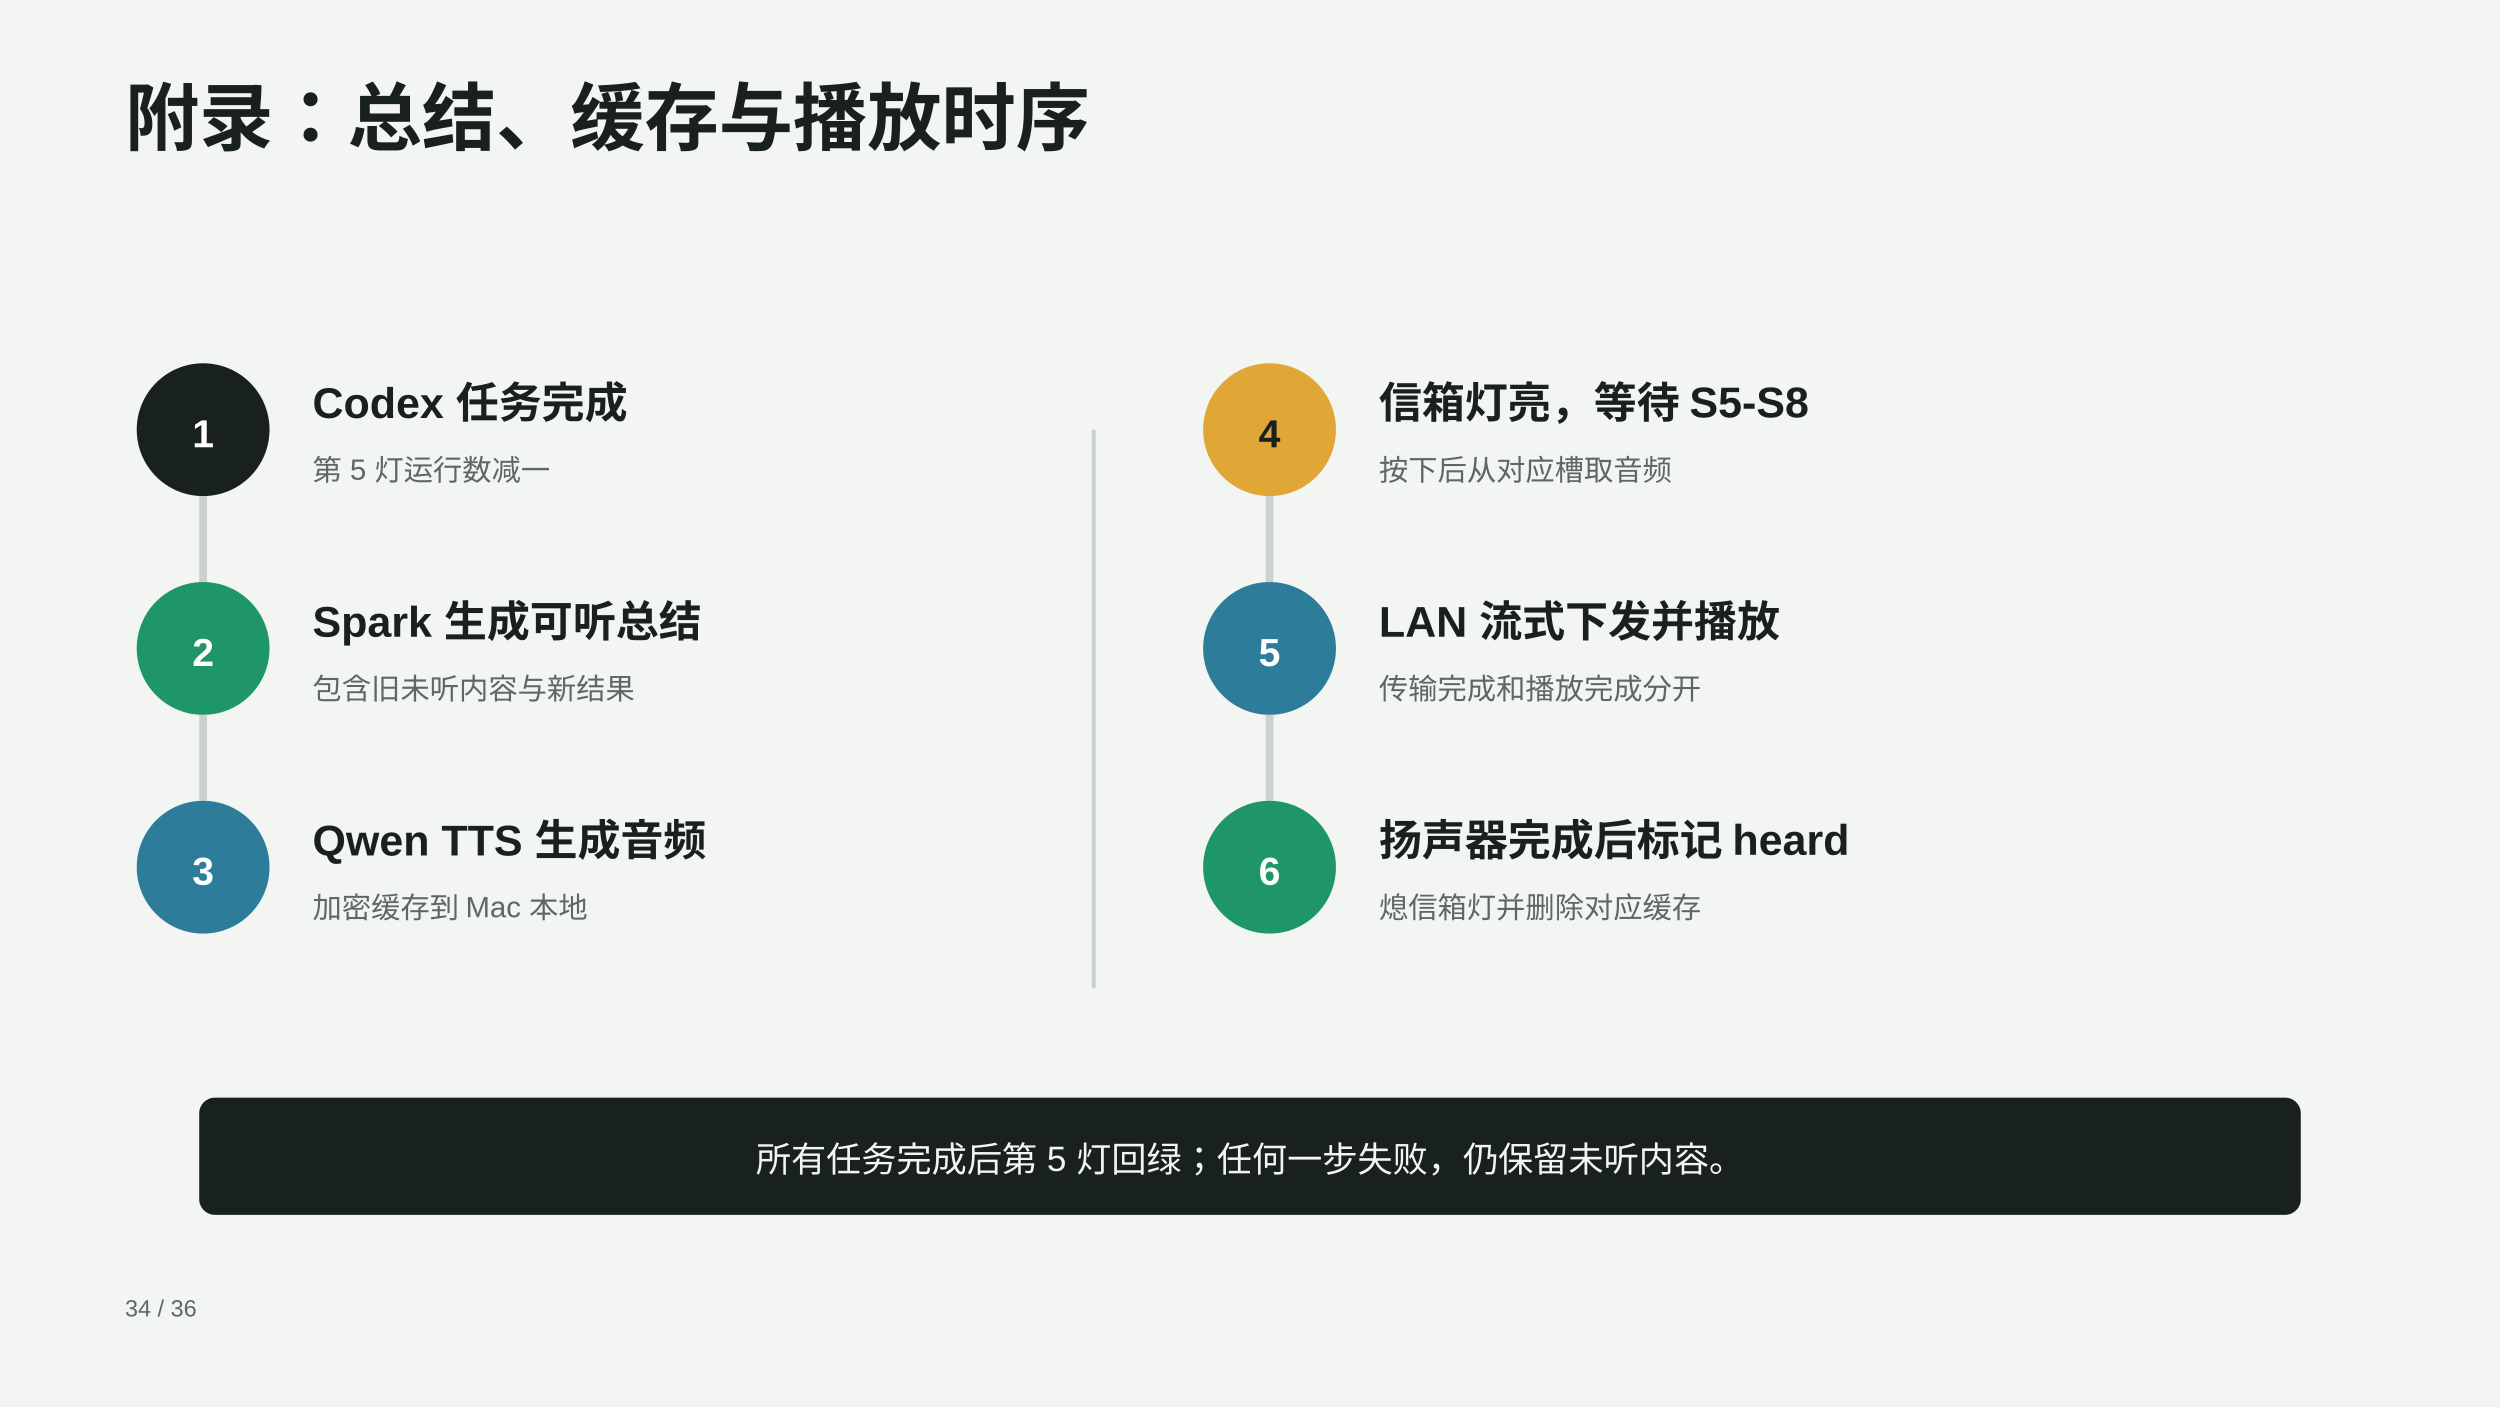
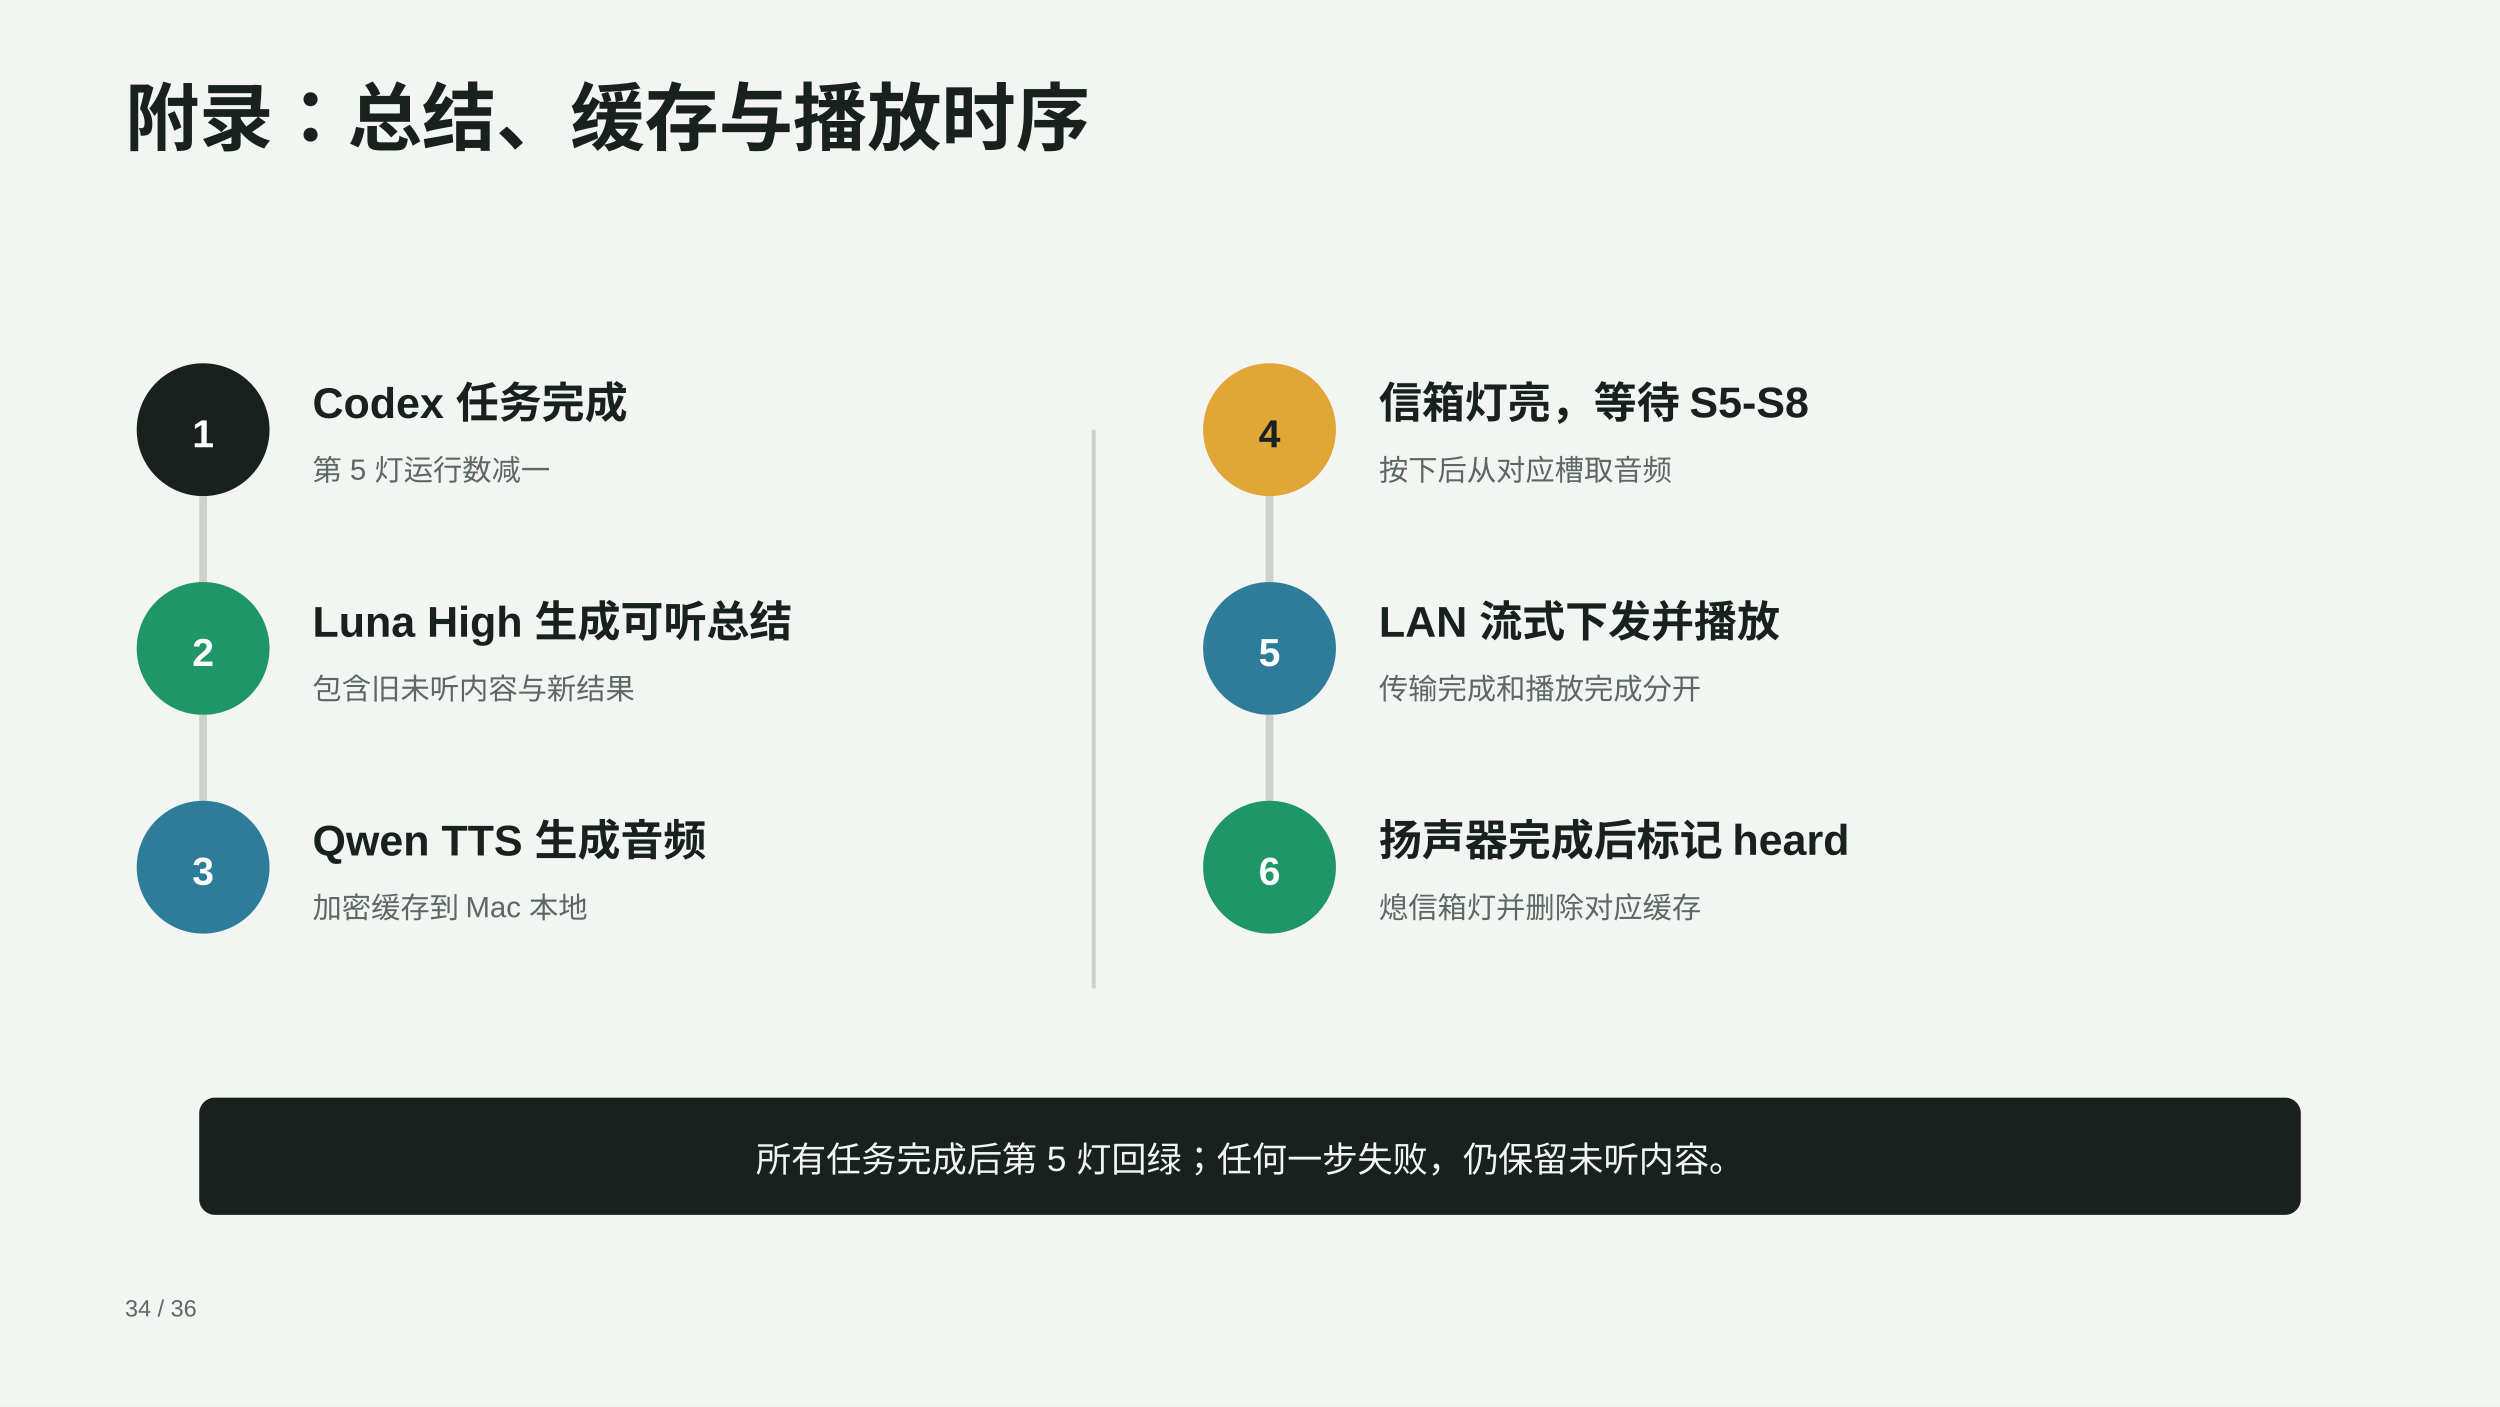
<svg xmlns="http://www.w3.org/2000/svg" width="1280" height="720" viewBox="0 0 1280 720">
  <g id="background">
    <rect width="1280" height="720" fill="#F3F5F3" />
  </g>
  <g id="header">
    <text x="64" y="74" font-family="Arial Black, Arial, Arial Unicode MS, Microsoft YaHei, sans-serif" font-size="38" font-weight="bold" fill="#19211F">附录：总结、缓存与播放时序</text>
  </g>
  <g id="flow">
    <g id="f1">
      <circle cx="104" cy="220" r="34" fill="#19211F" />
      <text x="104" y="229" text-anchor="middle" font-family="Arial, sans-serif" font-size="20" font-weight="bold" fill="#FFFFFF">1</text>
      <text x="160" y="214" font-family="Arial, Arial Unicode MS, Microsoft YaHei, sans-serif" font-size="22" font-weight="bold" fill="#19211F">Codex 任务完成</text>
      <text x="160" y="246" font-family="Arial, Arial Unicode MS, Microsoft YaHei, sans-serif" font-size="15" fill="#5D6864">第 5 灯运行数减一</text>
    </g>
    <line x1="104" y1="254" x2="104" y2="298" stroke="#CBD2CE" stroke-width="4" />
    <g id="f2">
      <circle cx="104" cy="332" r="34" fill="#1E9668" />
      <text x="104" y="341" text-anchor="middle" font-family="Arial, sans-serif" font-size="20" font-weight="bold" fill="#FFFFFF">2</text>
-       <text x="160" y="326" font-family="Arial, Arial Unicode MS, Microsoft YaHei, sans-serif" font-size="22" font-weight="bold" fill="#19211F">Spark 生成可听总结</text>
+       <text x="160" y="326" font-family="Arial, Arial Unicode MS, Microsoft YaHei, sans-serif" font-size="22" font-weight="bold" fill="#19211F">Luna High 生成可听总结</text>
      <text x="160" y="358" font-family="Arial, Arial Unicode MS, Microsoft YaHei, sans-serif" font-size="15" fill="#5D6864">包含旧未听内容与新结果</text>
    </g>
    <line x1="104" y1="366" x2="104" y2="410" stroke="#CBD2CE" stroke-width="4" />
    <g id="f3">
      <circle cx="104" cy="444" r="34" fill="#2D7D9A" />
      <text x="104" y="453" text-anchor="middle" font-family="Arial, sans-serif" font-size="20" font-weight="bold" fill="#FFFFFF">3</text>
      <text x="160" y="438" font-family="Arial, Arial Unicode MS, Microsoft YaHei, sans-serif" font-size="22" font-weight="bold" fill="#19211F">Qwen TTS 生成音频</text>
      <text x="160" y="470" font-family="Arial, Arial Unicode MS, Microsoft YaHei, sans-serif" font-size="15" fill="#5D6864">加密缓存到 Mac 本地</text>
    </g>
    <line x1="560" y1="220" x2="560" y2="506" stroke="#CBD2CE" stroke-width="2" />
    <g id="f4">
      <circle cx="650" cy="220" r="34" fill="#E0A636" />
      <text x="650" y="229" text-anchor="middle" font-family="Arial, sans-serif" font-size="20" font-weight="bold" fill="#19211F">4</text>
      <text x="706" y="214" font-family="Arial, Arial Unicode MS, Microsoft YaHei, sans-serif" font-size="22" font-weight="bold" fill="#19211F">信箱灯亮，等待 S5-S8</text>
      <text x="706" y="246" font-family="Arial, Arial Unicode MS, Microsoft YaHei, sans-serif" font-size="15" fill="#5D6864">按下后从对应槽取音频</text>
    </g>
    <line x1="650" y1="254" x2="650" y2="298" stroke="#CBD2CE" stroke-width="4" />
    <g id="f5">
      <circle cx="650" cy="332" r="34" fill="#2D7D9A" />
      <text x="650" y="341" text-anchor="middle" font-family="Arial, sans-serif" font-size="20" font-weight="bold" fill="#FFFFFF">5</text>
      <text x="706" y="326" font-family="Arial, Arial Unicode MS, Microsoft YaHei, sans-serif" font-size="22" font-weight="bold" fill="#19211F">LAN 流式下发并播放</text>
      <text x="706" y="358" font-family="Arial, Arial Unicode MS, Microsoft YaHei, sans-serif" font-size="15" fill="#5D6864">传输完成和播放完成分开</text>
    </g>
    <line x1="650" y1="366" x2="650" y2="410" stroke="#CBD2CE" stroke-width="4" />
    <g id="f6">
      <circle cx="650" cy="444" r="34" fill="#1E9668" />
      <text x="650" y="453" text-anchor="middle" font-family="Arial, sans-serif" font-size="20" font-weight="bold" fill="#FFFFFF">6</text>
      <text x="706" y="438" font-family="Arial, Arial Unicode MS, Microsoft YaHei, sans-serif" font-size="22" font-weight="bold" fill="#19211F">扬声器完成后标记 heard</text>
      <text x="706" y="470" font-family="Arial, Arial Unicode MS, Microsoft YaHei, sans-serif" font-size="15" fill="#5D6864">熄信箱灯并删除对应缓存</text>
    </g>
  </g>
  <g id="rule">
    <rect x="102" y="562" width="1076" height="60" rx="8" fill="#19211F" />
    <text x="640" y="600" text-anchor="middle" font-family="Arial, Arial Unicode MS, Microsoft YaHei, sans-serif" font-size="18" fill="#F3F5F3">所有任务完成后第 5 灯回绿；任何一步失败，仍保留未听内容。</text>
  </g>
  <g id="footer">
    <text x="64" y="674" font-family="Arial, Arial Unicode MS, Microsoft YaHei, sans-serif" font-size="12" fill="#5D6864">34 / 36</text>
  </g>
</svg>
